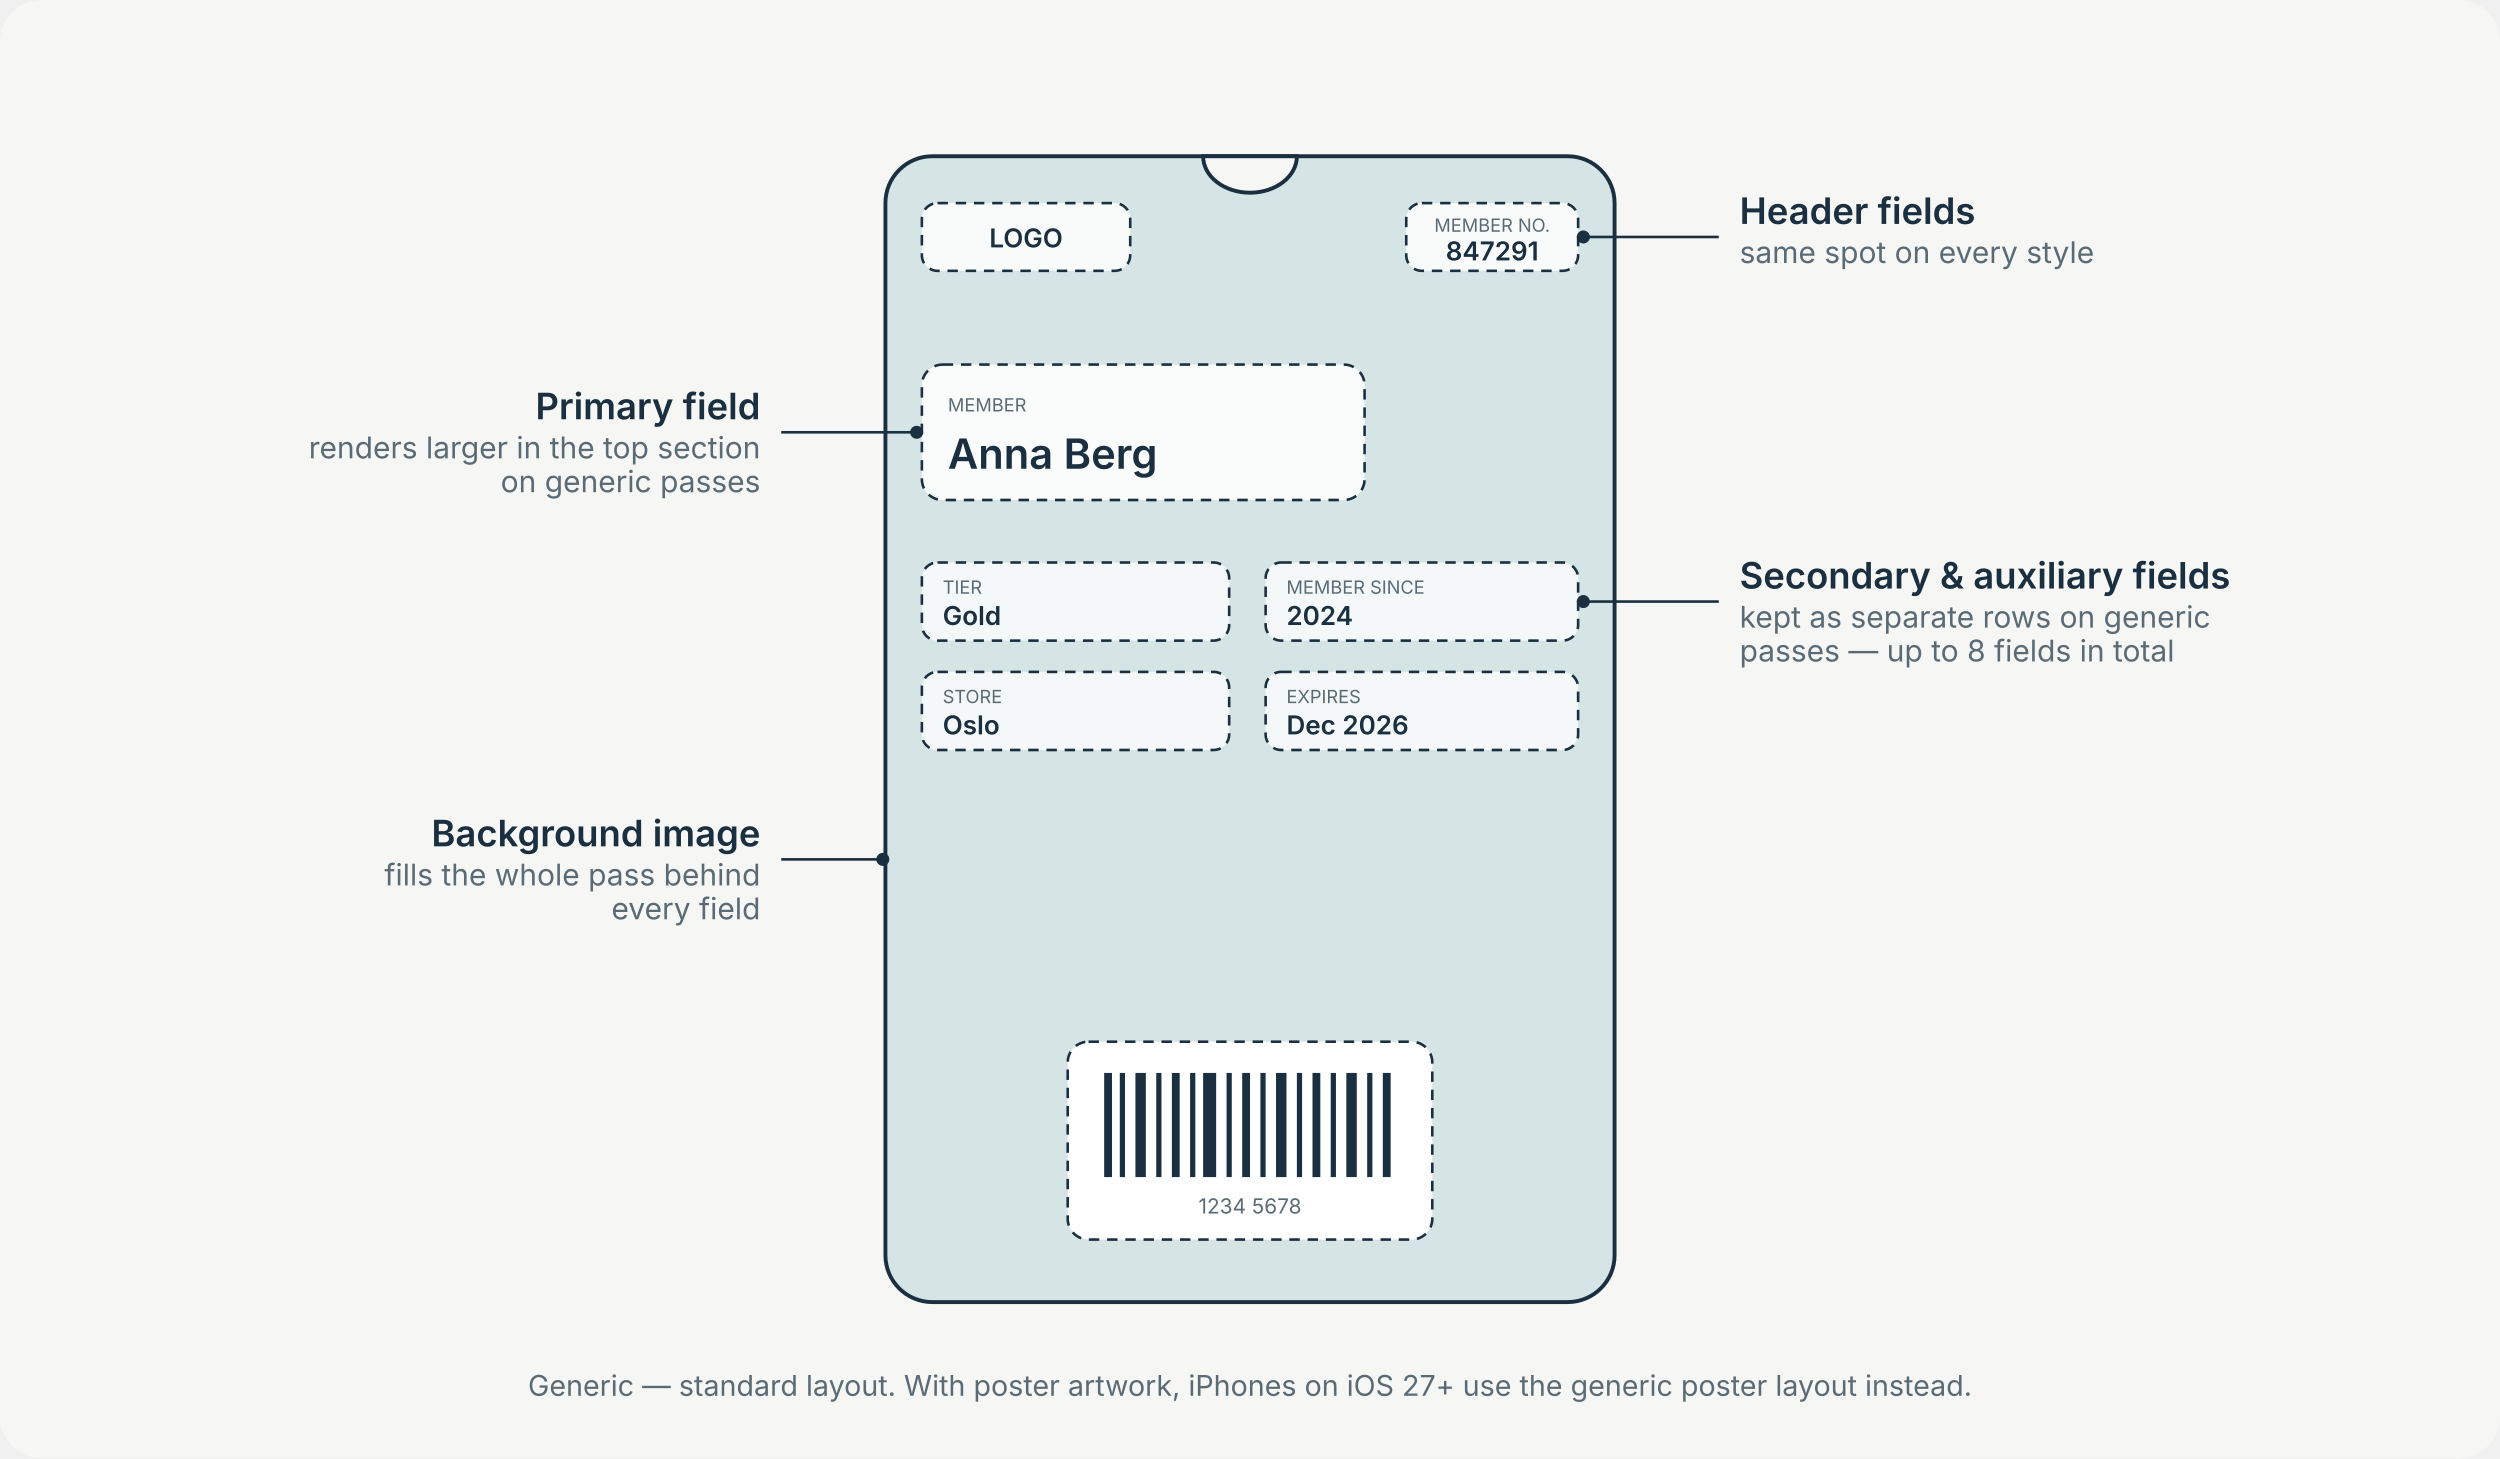
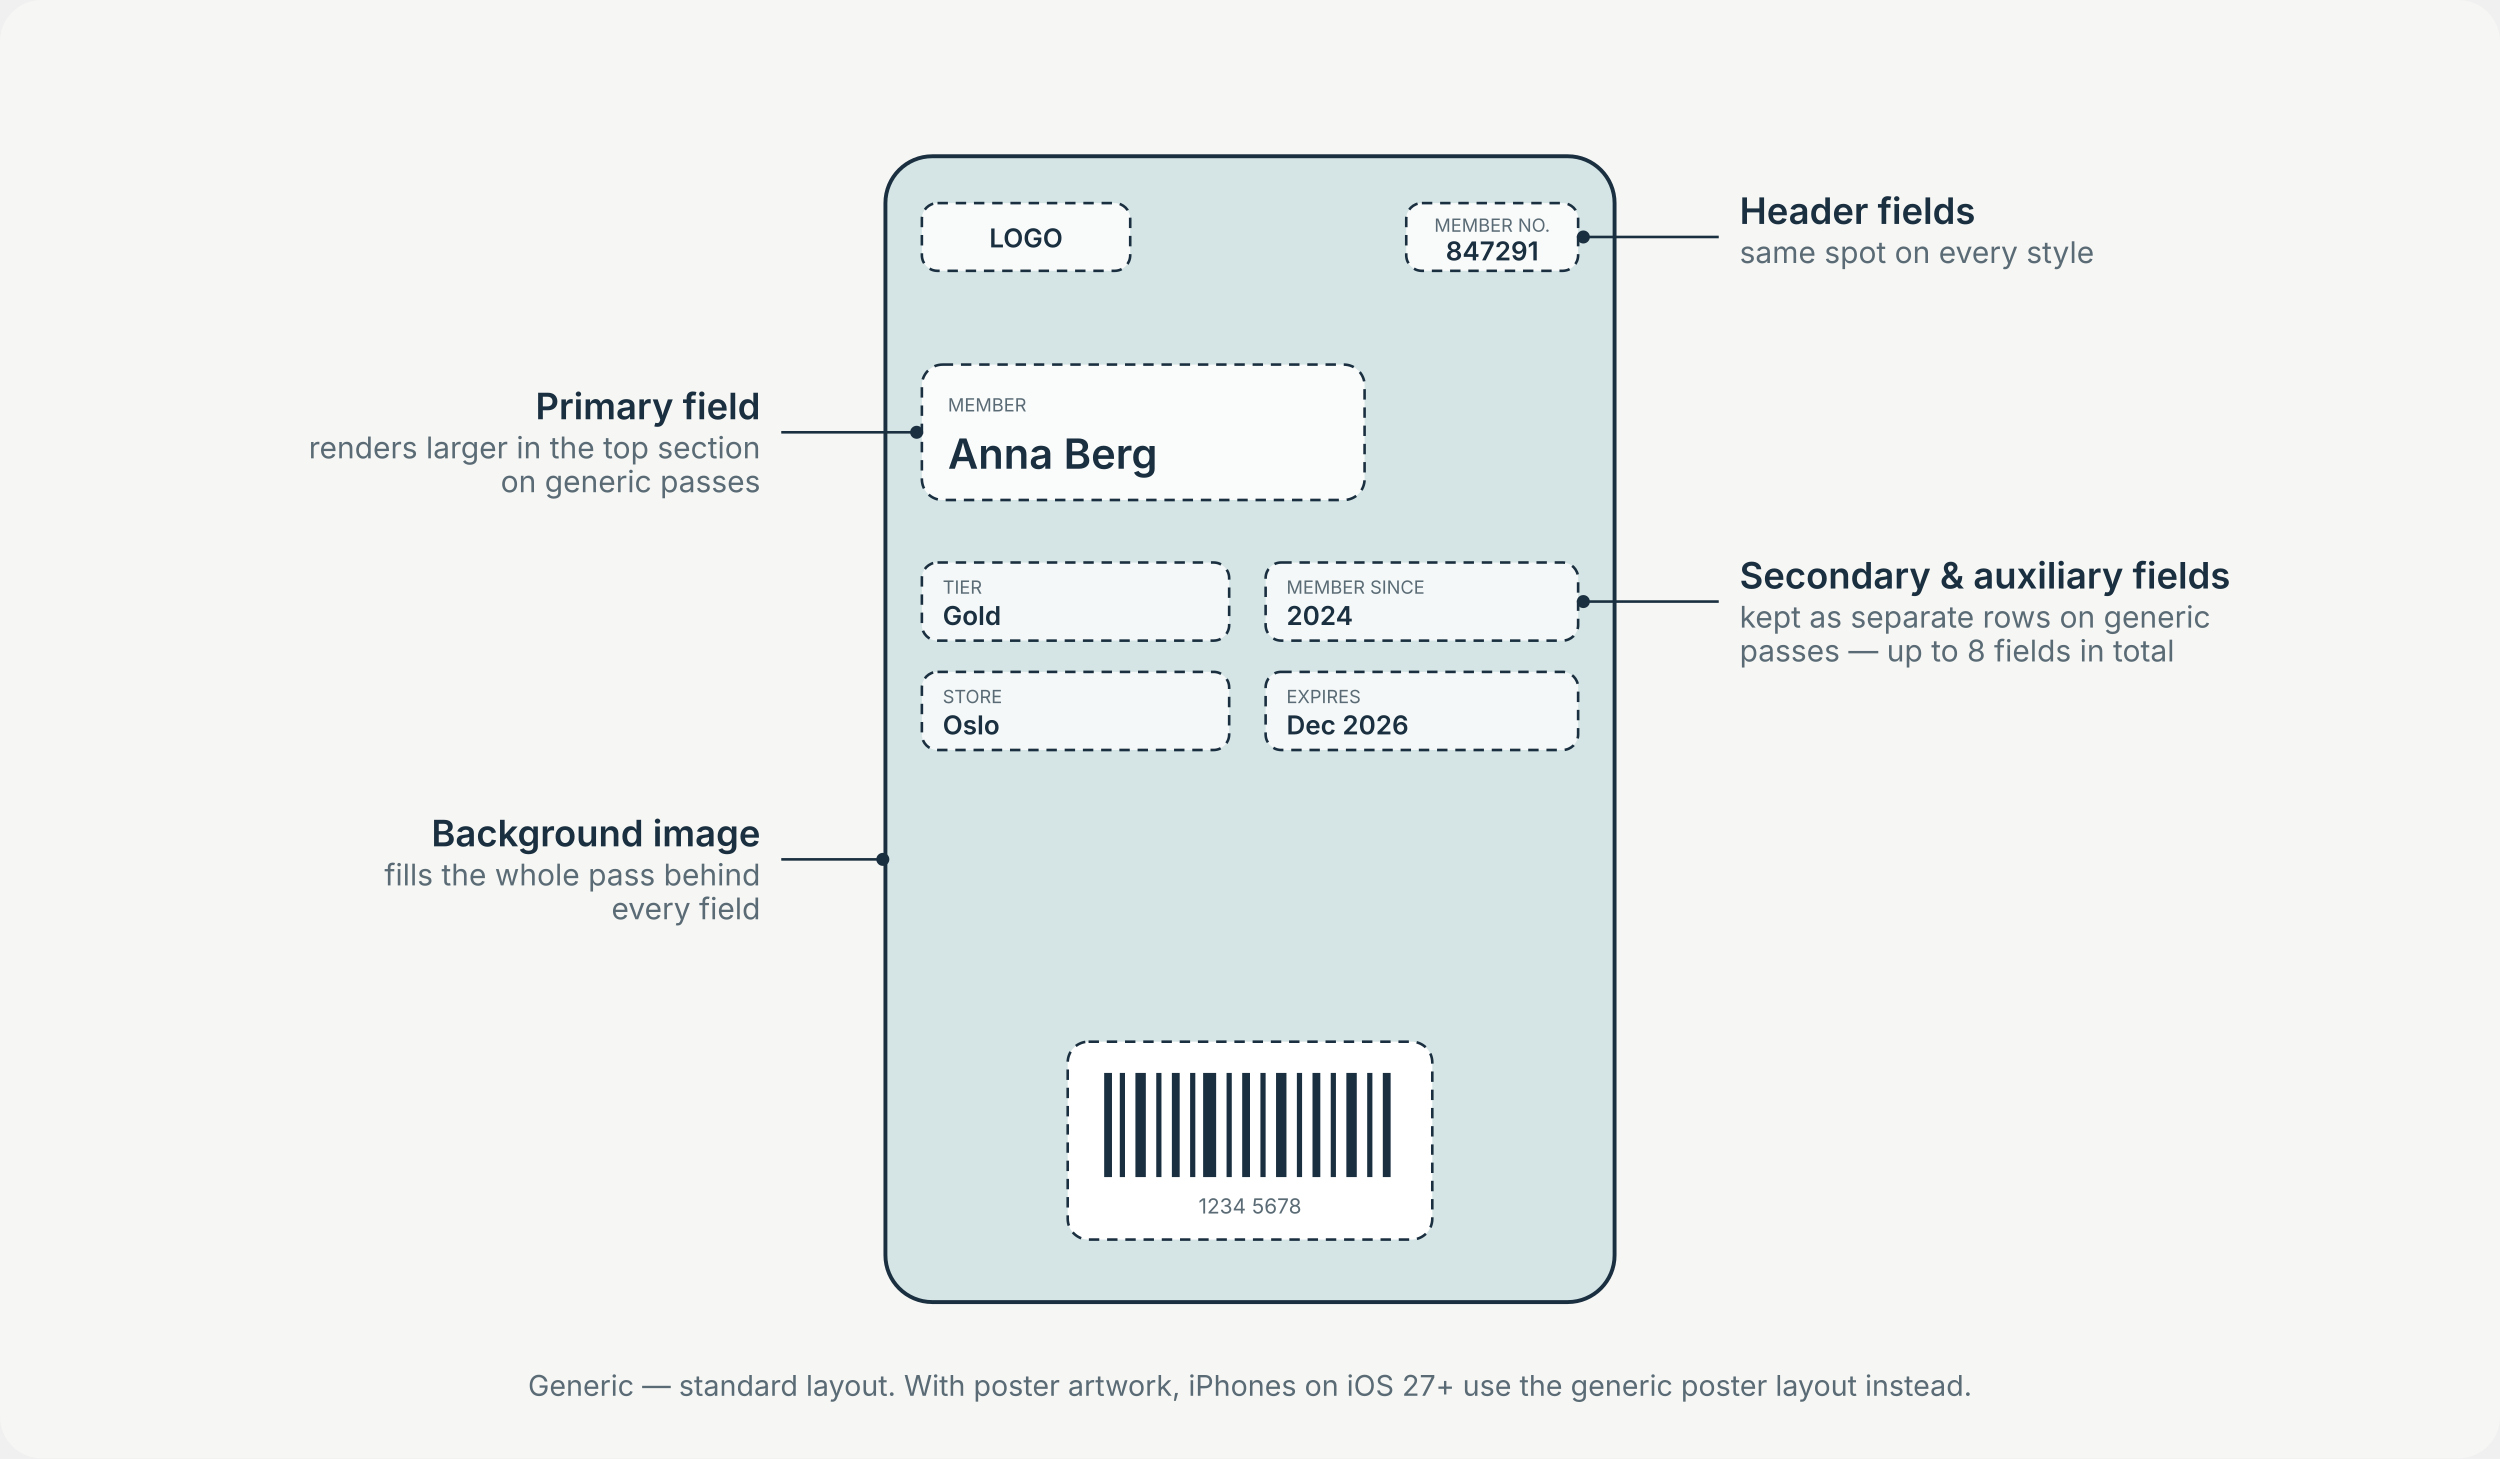
<svg xmlns="http://www.w3.org/2000/svg" width="960" height="560" viewBox="0 0 960 560" fill="none" font-family="Inter, -apple-system, 'Segoe UI', sans-serif">
  <rect width="960" height="560" rx="16" fill="#F6F6F4" />
  <rect x="340" y="60" width="280" height="440" rx="18" fill="#88b9c3" fill-opacity="0.3" stroke="#1a2f3f" stroke-width="1.5" />
-   <path d="M 462 60 A 18 14 0 0 0 498 60 Z" fill="#F6F6F4" stroke="#1a2f3f" stroke-width="1.5" />
  <rect x="354" y="78" width="80" height="26" rx="6" fill="#ffffff" fill-opacity="0.85" stroke="#1a2f3f" stroke-width="1" stroke-dasharray="4 3" />
  <text x="394" y="95" text-anchor="middle" font-size="10" font-weight="600" fill="#1a2f3f">LOGO</text>
  <rect x="540" y="78" width="66" height="26" rx="6" fill="#ffffff" fill-opacity="0.85" stroke="#1a2f3f" stroke-width="1" stroke-dasharray="4 3" />
  <text x="573" y="89" text-anchor="middle" font-size="7" fill="#5a6b75">MEMBER NO.</text>
  <text x="573" y="100" text-anchor="middle" font-size="10" font-weight="600" fill="#1a2f3f">847291</text>
  <rect x="354" y="140" width="170" height="52" rx="8" fill="#ffffff" fill-opacity="0.88" stroke="#1a2f3f" stroke-width="1" stroke-dasharray="4 3" />
  <text x="364" y="158" font-size="7" fill="#5a6b75">MEMBER</text>
  <text x="364" y="180" font-size="16" font-weight="600" fill="#1a2f3f">Anna Berg</text>
  <rect x="354" y="216" width="118" height="30" rx="6" fill="#ffffff" fill-opacity="0.75" stroke="#1a2f3f" stroke-width="1" stroke-dasharray="4 3" />
  <text x="362" y="228" font-size="7" fill="#5a6b75">TIER</text>
  <text x="362" y="240" font-size="10" font-weight="600" fill="#1a2f3f">Gold</text>
  <rect x="486" y="216" width="120" height="30" rx="6" fill="#ffffff" fill-opacity="0.75" stroke="#1a2f3f" stroke-width="1" stroke-dasharray="4 3" />
  <text x="494" y="228" font-size="7" fill="#5a6b75">MEMBER SINCE</text>
  <text x="494" y="240" font-size="10" font-weight="600" fill="#1a2f3f">2024</text>
  <rect x="354" y="258" width="118" height="30" rx="6" fill="#ffffff" fill-opacity="0.75" stroke="#1a2f3f" stroke-width="1" stroke-dasharray="4 3" />
  <text x="362" y="270" font-size="7" fill="#5a6b75">STORE</text>
  <text x="362" y="282" font-size="10" font-weight="600" fill="#1a2f3f">Oslo</text>
  <rect x="486" y="258" width="120" height="30" rx="6" fill="#ffffff" fill-opacity="0.75" stroke="#1a2f3f" stroke-width="1" stroke-dasharray="4 3" />
  <text x="494" y="270" font-size="7" fill="#5a6b75">EXPIRES</text>
  <text x="494" y="282" font-size="10" font-weight="600" fill="#1a2f3f">Dec 2026</text>
  <rect x="410" y="400" width="140" height="76" rx="8" fill="#ffffff" stroke="#1a2f3f" stroke-width="1" stroke-dasharray="4 3" />
  <g fill="#1a2f3f">
    <rect x="424" y="412" width="3" height="40" />
    <rect x="430" y="412" width="2" height="40" />
    <rect x="436" y="412" width="4" height="40" />
    <rect x="444" y="412" width="2" height="40" />
    <rect x="450" y="412" width="3" height="40" />
    <rect x="457" y="412" width="2" height="40" />
    <rect x="462" y="412" width="5" height="40" />
    <rect x="471" y="412" width="2" height="40" />
    <rect x="477" y="412" width="3" height="40" />
    <rect x="484" y="412" width="2" height="40" />
    <rect x="490" y="412" width="4" height="40" />
    <rect x="498" y="412" width="2" height="40" />
    <rect x="504" y="412" width="3" height="40" />
    <rect x="511" y="412" width="2" height="40" />
    <rect x="517" y="412" width="4" height="40" />
    <rect x="525" y="412" width="2" height="40" />
    <rect x="531" y="412" width="3" height="40" />
  </g>
  <text x="480" y="466" text-anchor="middle" font-size="8" fill="#5a6b75">1234 5678</text>
  <g stroke="#1a2f3f" stroke-width="1">
    <line x1="300" y1="166" x2="352" y2="166" />
    <line x1="300" y1="330" x2="339" y2="330" />
  </g>
  <g fill="#1a2f3f">
    <circle cx="352" cy="166" r="2.5" />
    <circle cx="339" cy="330" r="2.5" />
  </g>
  <text x="292" y="161" text-anchor="end" font-size="14" font-weight="600" fill="#1a2f3f">Primary field</text>
  <text x="292" y="176" text-anchor="end" font-size="11.5" fill="#5a6b75">renders larger in the top section</text>
  <text x="292" y="189" text-anchor="end" font-size="11.5" fill="#5a6b75">on generic passes</text>
  <text x="292" y="325" text-anchor="end" font-size="14" font-weight="600" fill="#1a2f3f">Background image</text>
  <text x="292" y="340" text-anchor="end" font-size="11.5" fill="#5a6b75">fills the whole pass behind</text>
  <text x="292" y="353" text-anchor="end" font-size="11.5" fill="#5a6b75">every field</text>
  <g stroke="#1a2f3f" stroke-width="1">
    <line x1="608" y1="91" x2="660" y2="91" />
    <line x1="608" y1="231" x2="660" y2="231" />
  </g>
  <g fill="#1a2f3f">
    <circle cx="608" cy="91" r="2.5" />
    <circle cx="608" cy="231" r="2.5" />
  </g>
  <text x="668" y="86" font-size="14" font-weight="600" fill="#1a2f3f">Header fields</text>
  <text x="668" y="101" font-size="11.5" fill="#5a6b75">same spot on every style</text>
  <text x="668" y="226" font-size="14" font-weight="600" fill="#1a2f3f">Secondary &amp; auxiliary fields</text>
  <text x="668" y="241" font-size="11.5" fill="#5a6b75">kept as separate rows on generic</text>
  <text x="668" y="254" font-size="11.5" fill="#5a6b75">passes — up to 8 fields in total</text>
  <text x="480" y="536" text-anchor="middle" font-size="11" fill="#5a6b75">Generic — standard layout. With poster artwork, iPhones on iOS 27+ use the generic poster layout instead.</text>
</svg>
